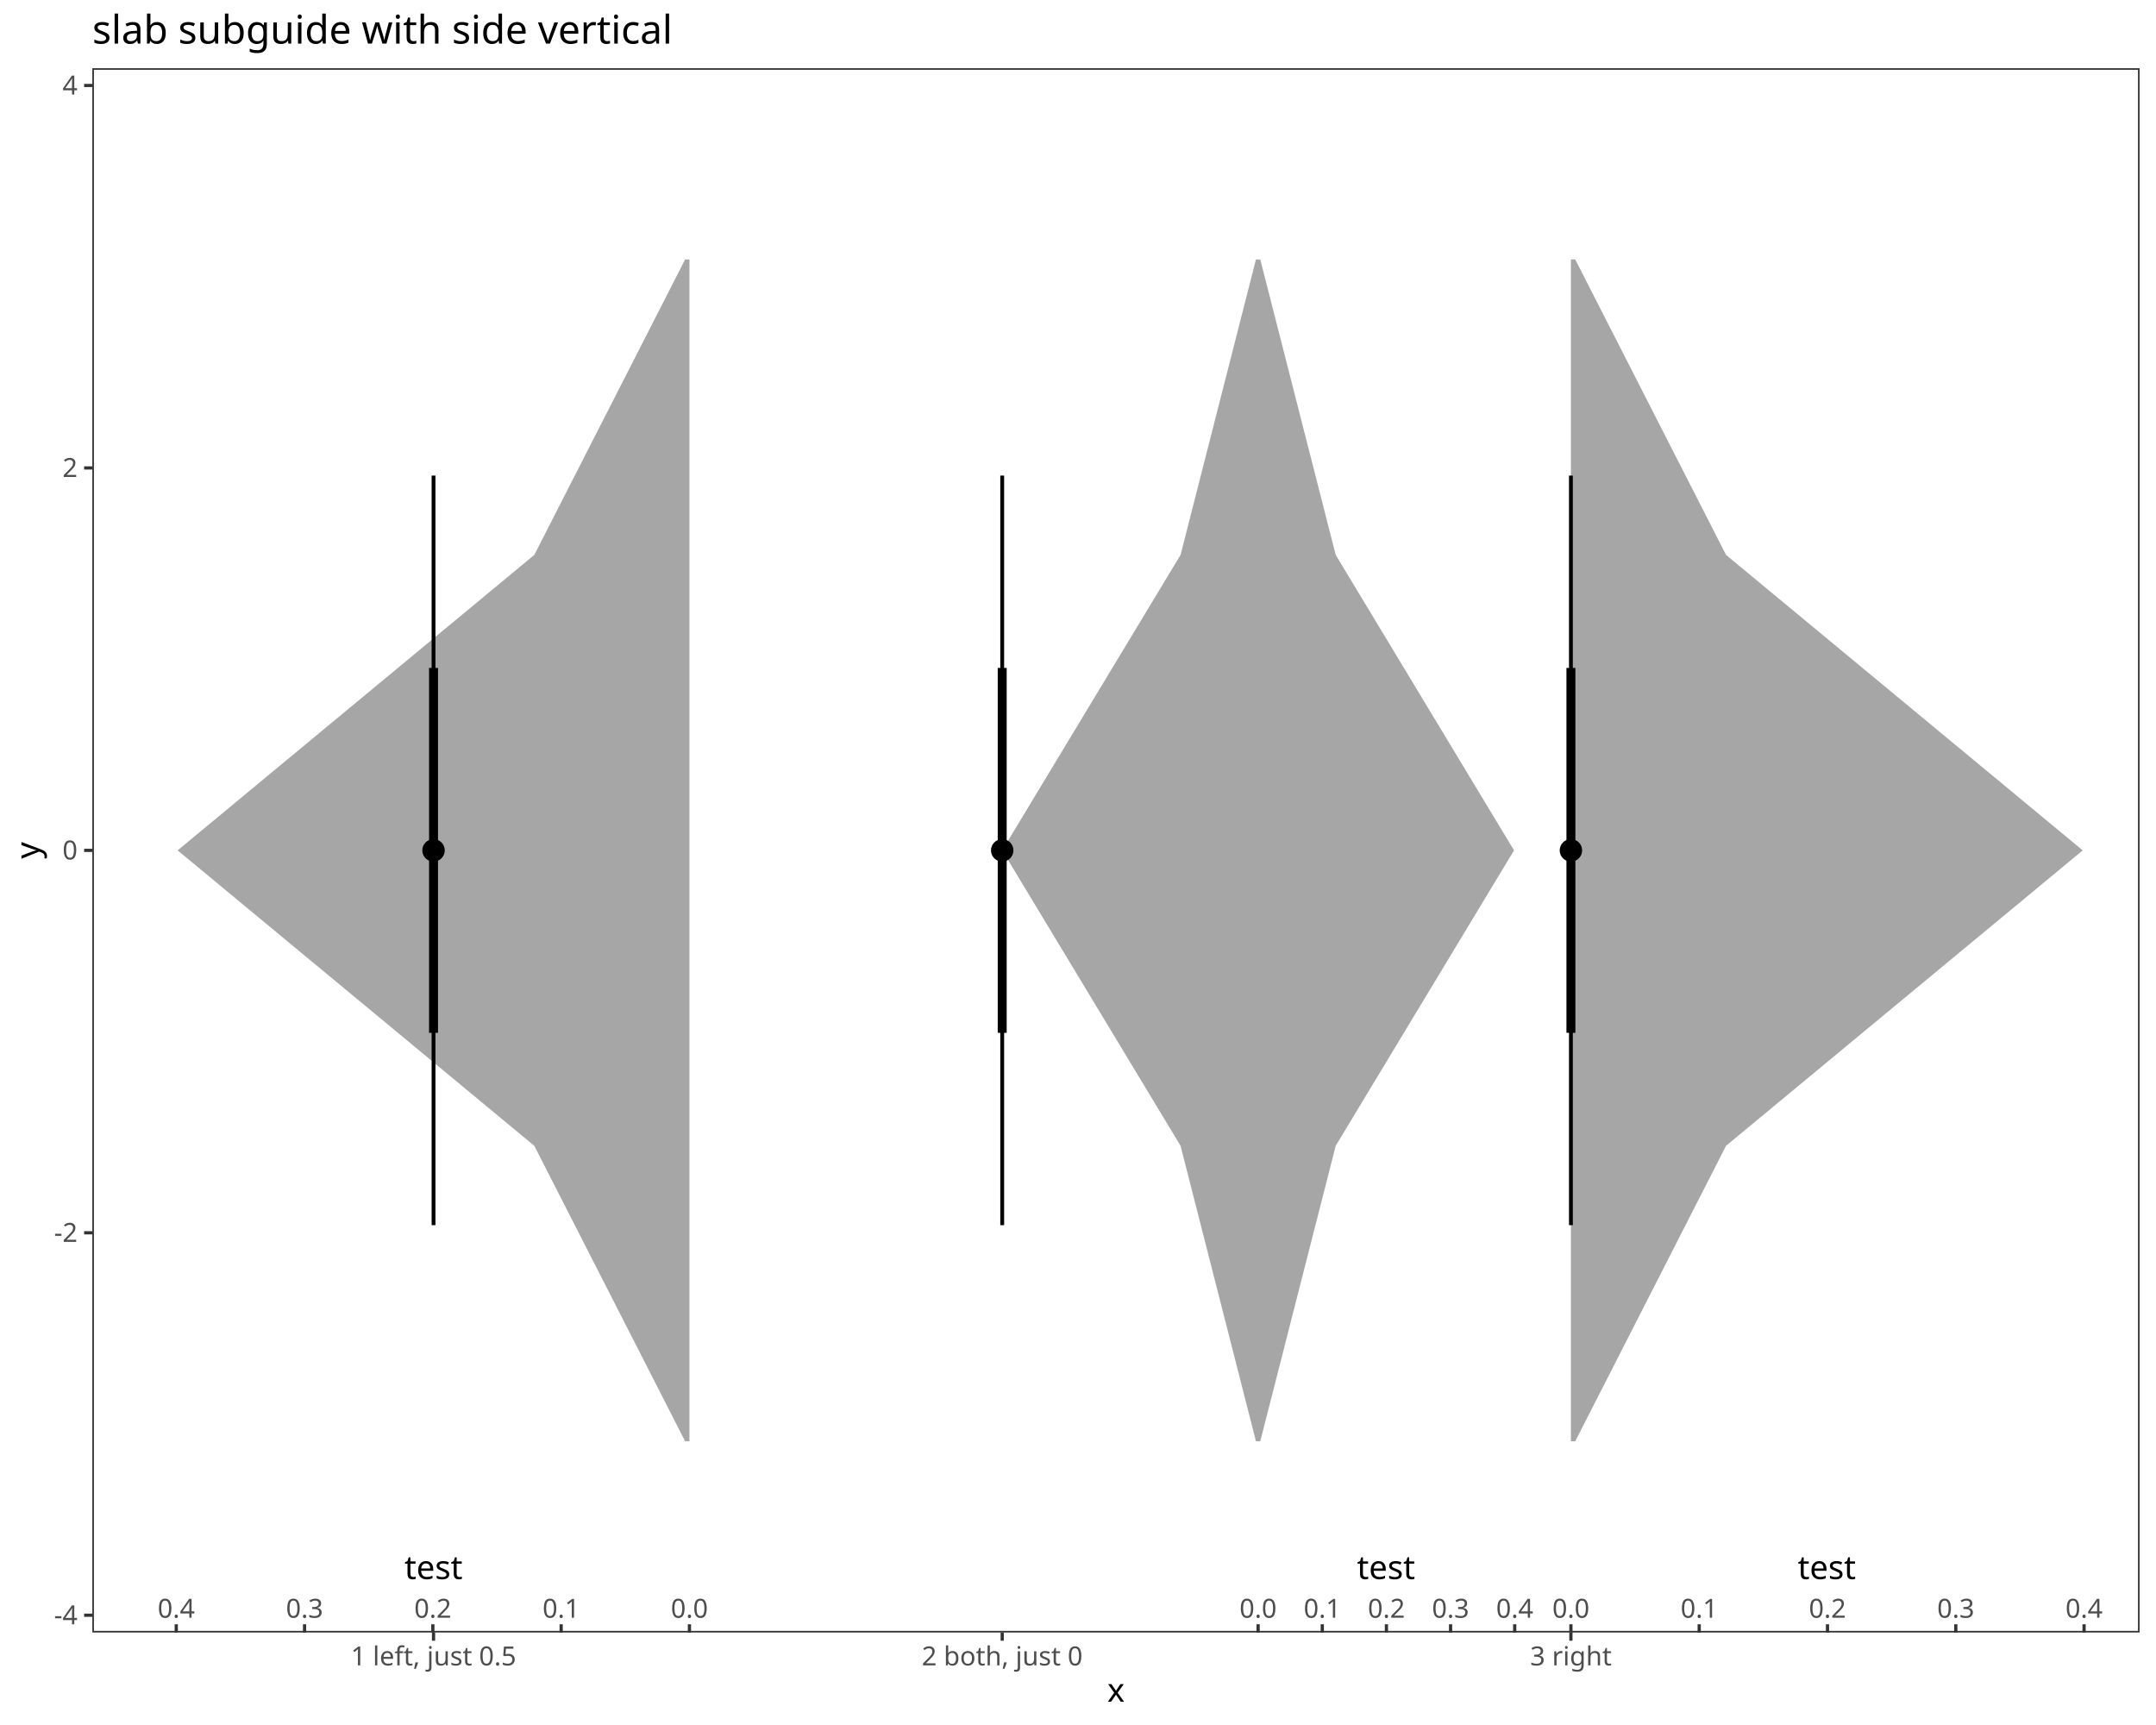
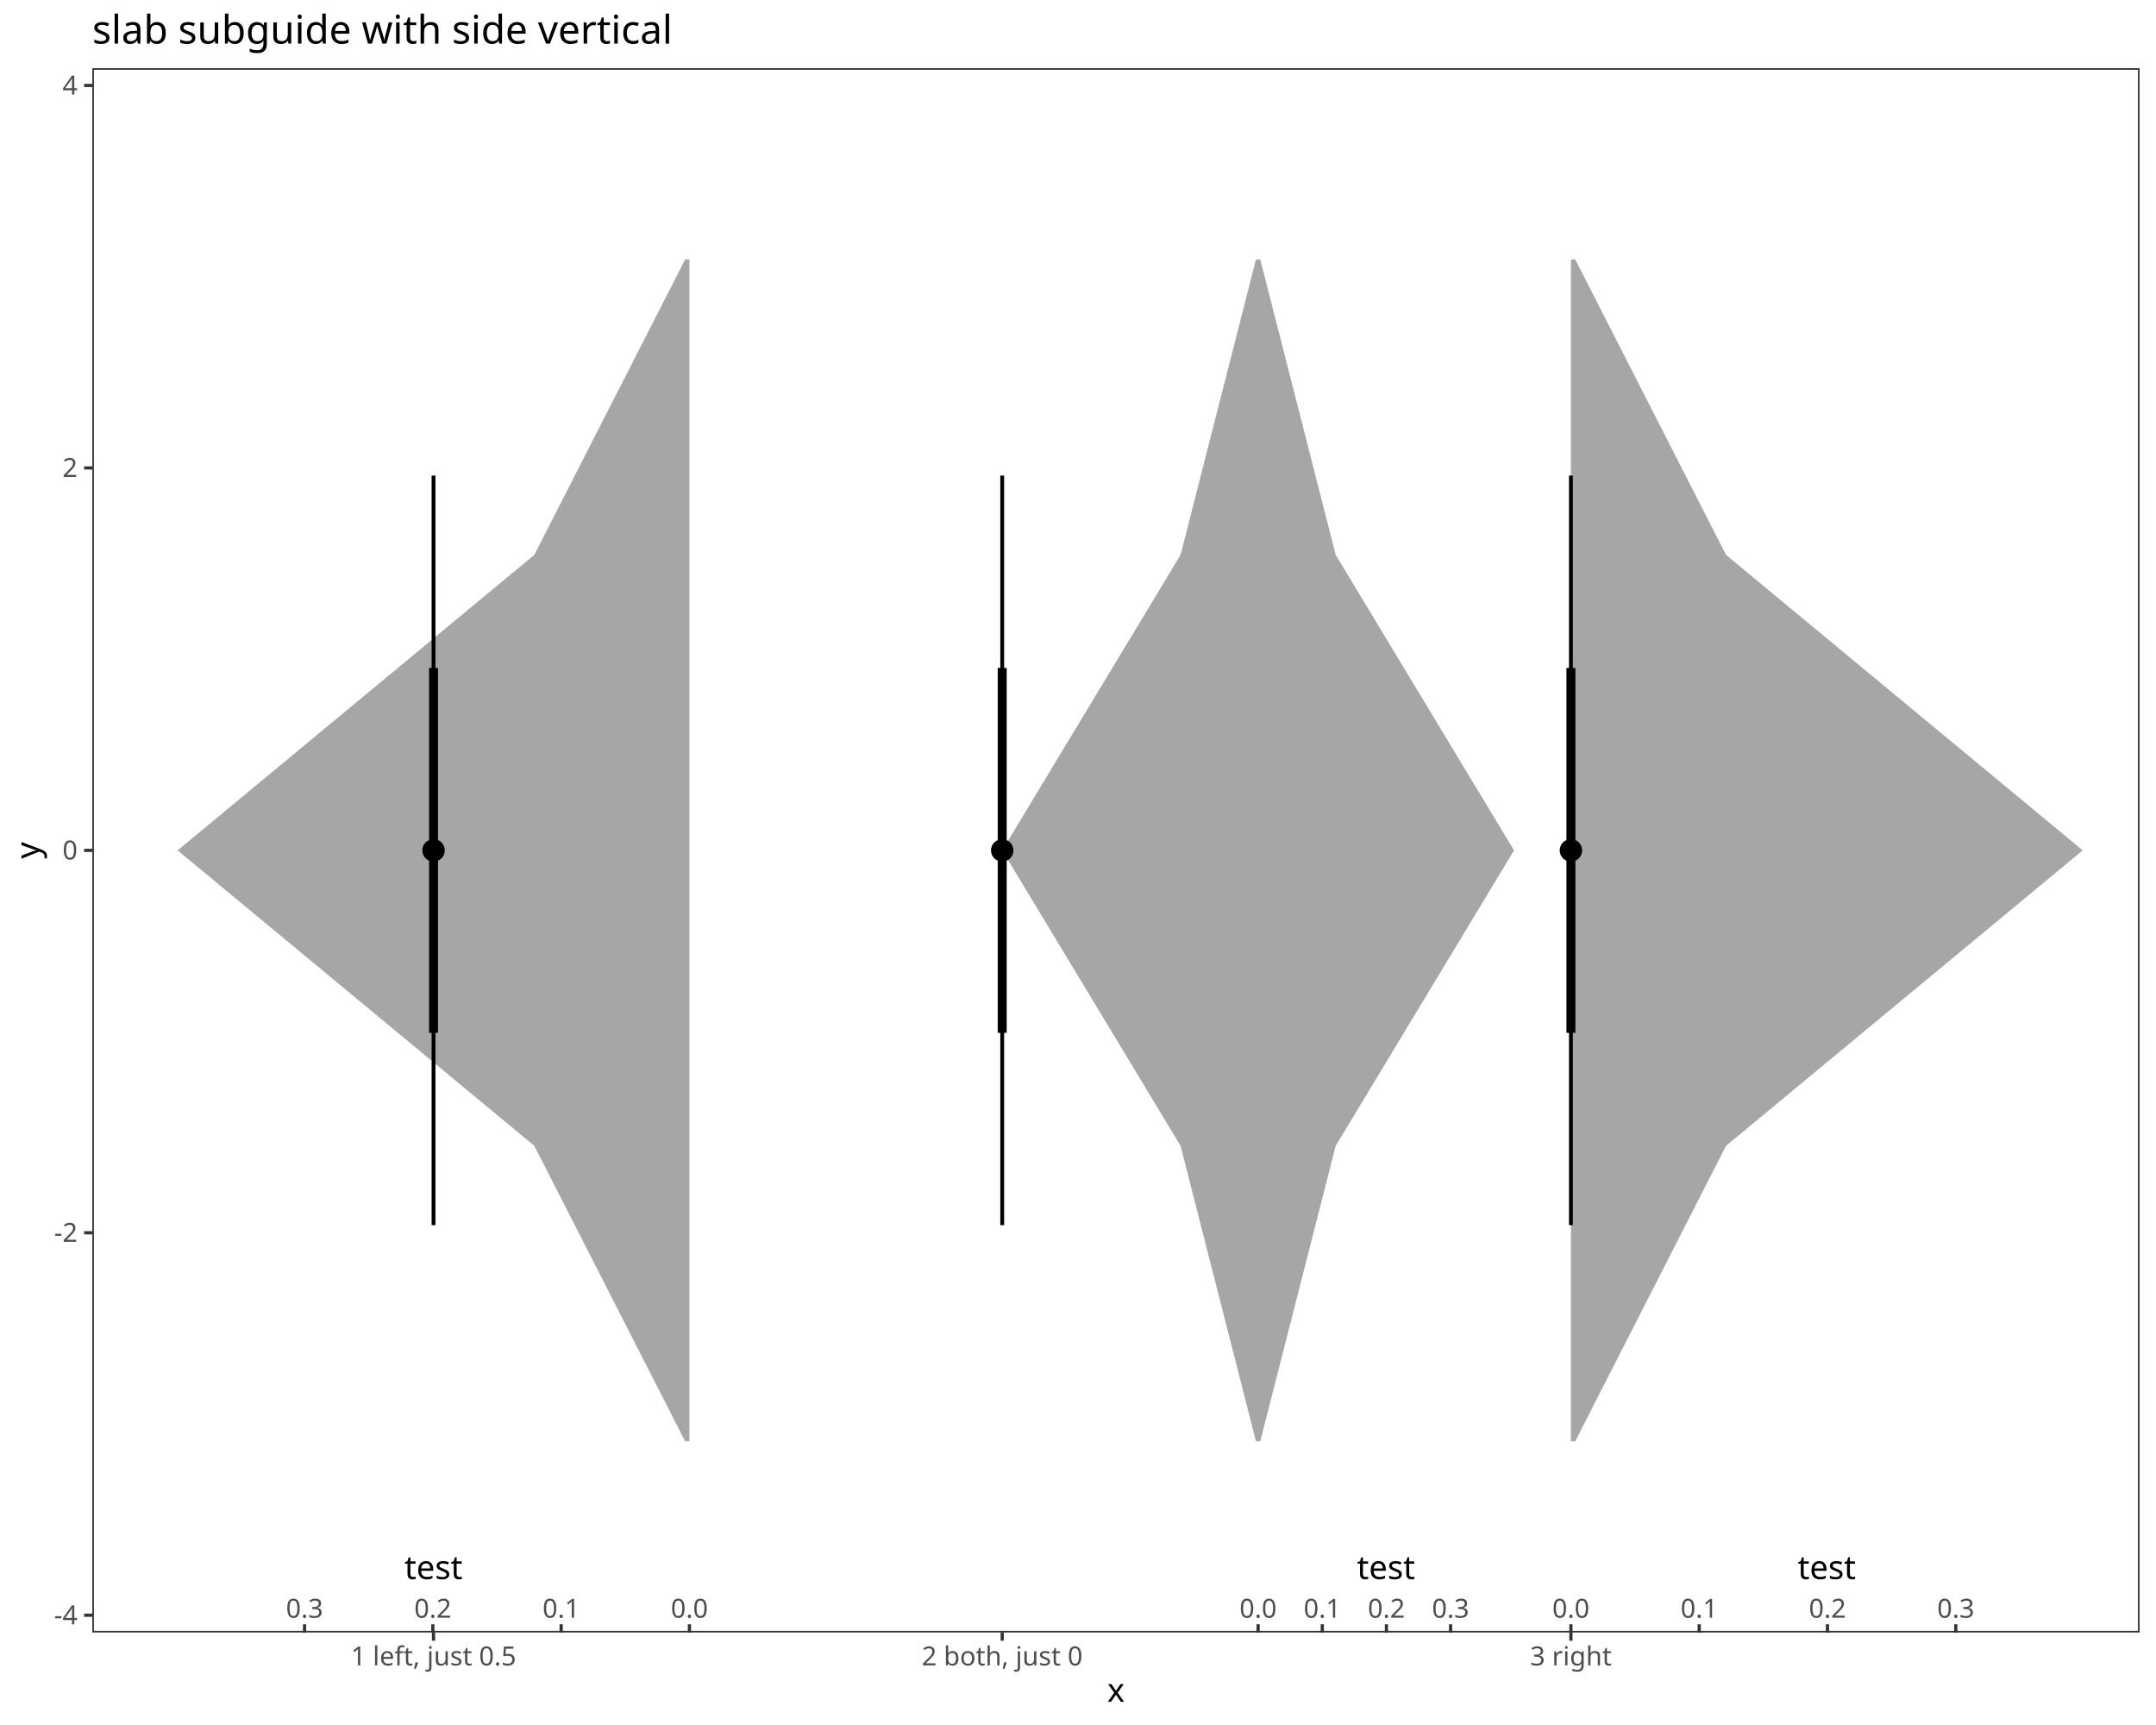
<svg xmlns="http://www.w3.org/2000/svg" class="svglite" data-engine-version="2.0" width="720.00pt" height="576.00pt" viewBox="0 0 720.00 576.00">
  <defs>
    <style type="text/css">
    .svglite line, .svglite polyline, .svglite polygon, .svglite path, .svglite rect, .svglite circle {
      fill: none;
      stroke: #000000;
      stroke-linecap: round;
      stroke-linejoin: round;
      stroke-miterlimit: 10.00;
    }
  </style>
  </defs>
  <rect width="100%" height="100%" style="stroke: none; fill: #FFFFFF;" />
  <defs>
    <clipPath id="cpMC4wMHw3MjAuMDB8MC4wMHw1NzYuMDA=">
      <rect x="0.00" y="0.00" width="720.00" height="576.00" />
    </clipPath>
  </defs>
  <g clip-path="url(#cpMC4wMHw3MjAuMDB8MC4wMHw1NzYuMDA=)">
    <rect x="0.00" y="0.00" width="720.00" height="576.00" style="stroke-width: 1.07; stroke: #FFFFFF; fill: #FFFFFF;" />
  </g>
  <defs>
    <clipPath id="cpMzAuODN8NzE0LjUyfDIyLjc4fDU0NS4xMQ==">
      <rect x="30.83" y="22.78" width="683.69" height="522.33" />
    </clipPath>
  </defs>
  <g clip-path="url(#cpMzAuODN8NzE0LjUyfDIyLjc4fDU0NS4xMQ==)">
    <rect x="30.83" y="22.78" width="683.69" height="522.33" style="stroke-width: 1.07; stroke: none; fill: #FFFFFF;" />
    <polygon points="230.24,481.26 230.24,382.60 230.24,283.95 230.24,185.29 230.24,86.63 228.80,86.63 178.43,185.29 59.32,283.95 178.43,382.60 228.80,481.26 " style="stroke-width: 2.13; stroke: none; fill: #A6A6A6;" />
  </g>
  <defs>
    <clipPath id="cpNTkuMzJ8MjMwLjI0fDUzMi4zMHw1NDUuMTE=">
      <rect x="59.32" y="532.30" width="170.92" height="12.81" />
    </clipPath>
  </defs>
  <g clip-path="url(#cpNTkuMzJ8MjMwLjI0fDUzMi4zMHw1NDUuMTE=)">
</g>
  <g clip-path="url(#cpMC4wMHw3MjAuMDB8MC4wMHw1NzYuMDA=)">
    <polyline points="230.24,542.37 230.24,545.11 " style="stroke-width: 1.07; stroke: #333333; stroke-linecap: butt;" />
    <polyline points="187.40,542.37 187.40,545.11 " style="stroke-width: 1.07; stroke: #333333; stroke-linecap: butt;" />
    <polyline points="144.55,542.37 144.55,545.11 " style="stroke-width: 1.07; stroke: #333333; stroke-linecap: butt;" />
    <polyline points="101.71,542.37 101.71,545.11 " style="stroke-width: 1.07; stroke: #333333; stroke-linecap: butt;" />
-     <polyline points="58.86,542.37 58.86,545.11 " style="stroke-width: 1.07; stroke: #333333; stroke-linecap: butt;" />
  </g>
  <g clip-path="url(#cpNTkuMzJ8MjMwLjI0fDUzMi4zMHw1NDUuMTE=)">
</g>
  <g clip-path="url(#cpMC4wMHw3MjAuMDB8MC4wMHw1NzYuMDA=)">
    <text x="230.24" y="540.18" text-anchor="middle" style="font-size: 8.80px; fill: #4D4D4D; font-family: sans;" textLength="12.23px" lengthAdjust="spacingAndGlyphs">0.0</text>
    <text x="187.40" y="540.18" text-anchor="middle" style="font-size: 8.80px; fill: #4D4D4D; font-family: sans;" textLength="12.23px" lengthAdjust="spacingAndGlyphs">0.1</text>
    <text x="144.55" y="540.18" text-anchor="middle" style="font-size: 8.80px; fill: #4D4D4D; font-family: sans;" textLength="12.23px" lengthAdjust="spacingAndGlyphs">0.2</text>
    <text x="101.71" y="540.18" text-anchor="middle" style="font-size: 8.80px; fill: #4D4D4D; font-family: sans;" textLength="12.23px" lengthAdjust="spacingAndGlyphs">0.3</text>
-     <text x="58.86" y="540.18" text-anchor="middle" style="font-size: 8.80px; fill: #4D4D4D; font-family: sans;" textLength="12.23px" lengthAdjust="spacingAndGlyphs">0.4</text>
  </g>
  <g clip-path="url(#cpNTkuMzJ8MjMwLjI0fDUzMi4zMHw1NDUuMTE=)">
</g>
  <g clip-path="url(#cpMC4wMHw3MjAuMDB8MC4wMHw1NzYuMDA=)">
</g>
  <g clip-path="url(#cpNTkuMzJ8MjMwLjI0fDUzMi4zMHw1NDUuMTE=)">
</g>
  <g clip-path="url(#cpMzAuODN8NzE0LjUyfDIyLjc4fDU0NS4xMQ==)">
</g>
  <defs>
    <clipPath id="cpNTkuMzJ8MjMwLjI0fDUxOS43MHw1MjkuNTY=">
      <rect x="59.32" y="519.70" width="170.92" height="9.85" />
    </clipPath>
  </defs>
  <g clip-path="url(#cpNTkuMzJ8MjMwLjI0fDUxOS43MHw1MjkuNTY=)">
    <text x="144.78" y="527.27" text-anchor="middle" style="font-size: 11.00px; font-family: sans;" textLength="17.73px" lengthAdjust="spacingAndGlyphs">test</text>
  </g>
  <g clip-path="url(#cpMzAuODN8NzE0LjUyfDIyLjc4fDU0NS4xMQ==)">
    <line x1="144.78" y1="409.09" x2="144.78" y2="158.80" style="stroke-width: 1.28; stroke-linecap: butt;" />
    <line x1="144.78" y1="344.87" x2="144.78" y2="223.02" style="stroke-width: 2.99; stroke-linecap: butt;" />
    <circle cx="144.78" cy="283.95" r="1.68" style="stroke-width: 1.06; fill: #000000;" />
    <circle cx="144.78" cy="283.95" r="3.22" style="stroke-width: 1.06; fill: #000000;" />
    <polygon points="420.87,481.26 446.06,382.60 505.61,283.95 446.06,185.29 420.87,86.63 419.43,86.63 394.25,185.29 334.69,283.95 394.25,382.60 419.43,481.26 " style="stroke-width: 2.13; stroke: none; fill: #A6A6A6;" />
  </g>
  <defs>
    <clipPath id="cpNDIwLjE1fDUwNS42MXw1MzIuMzB8NTQ1LjEx">
      <rect x="420.15" y="532.30" width="85.46" height="12.81" />
    </clipPath>
  </defs>
  <g clip-path="url(#cpNDIwLjE1fDUwNS42MXw1MzIuMzB8NTQ1LjEx)">
</g>
  <g clip-path="url(#cpMC4wMHw3MjAuMDB8MC4wMHw1NzYuMDA=)">
    <polyline points="420.15,542.37 420.15,545.11 " style="stroke-width: 1.07; stroke: #333333; stroke-linecap: butt;" />
    <polyline points="441.58,542.37 441.58,545.11 " style="stroke-width: 1.07; stroke: #333333; stroke-linecap: butt;" />
    <polyline points="463.00,542.37 463.00,545.11 " style="stroke-width: 1.07; stroke: #333333; stroke-linecap: butt;" />
    <polyline points="484.42,542.37 484.42,545.11 " style="stroke-width: 1.07; stroke: #333333; stroke-linecap: butt;" />
-     <polyline points="505.84,542.37 505.84,545.11 " style="stroke-width: 1.07; stroke: #333333; stroke-linecap: butt;" />
  </g>
  <g clip-path="url(#cpNDIwLjE1fDUwNS42MXw1MzIuMzB8NTQ1LjEx)">
</g>
  <g clip-path="url(#cpMC4wMHw3MjAuMDB8MC4wMHw1NzYuMDA=)">
    <text x="420.15" y="540.18" text-anchor="middle" style="font-size: 8.80px; fill: #4D4D4D; font-family: sans;" textLength="12.23px" lengthAdjust="spacingAndGlyphs">0.0</text>
    <text x="441.58" y="540.18" text-anchor="middle" style="font-size: 8.80px; fill: #4D4D4D; font-family: sans;" textLength="12.23px" lengthAdjust="spacingAndGlyphs">0.1</text>
    <text x="463.00" y="540.18" text-anchor="middle" style="font-size: 8.80px; fill: #4D4D4D; font-family: sans;" textLength="12.23px" lengthAdjust="spacingAndGlyphs">0.2</text>
    <text x="484.42" y="540.18" text-anchor="middle" style="font-size: 8.80px; fill: #4D4D4D; font-family: sans;" textLength="12.23px" lengthAdjust="spacingAndGlyphs">0.3</text>
-     <text x="505.84" y="540.18" text-anchor="middle" style="font-size: 8.80px; fill: #4D4D4D; font-family: sans;" textLength="12.23px" lengthAdjust="spacingAndGlyphs">0.4</text>
  </g>
  <g clip-path="url(#cpNDIwLjE1fDUwNS42MXw1MzIuMzB8NTQ1LjEx)">
</g>
  <g clip-path="url(#cpMC4wMHw3MjAuMDB8MC4wMHw1NzYuMDA=)">
</g>
  <g clip-path="url(#cpNDIwLjE1fDUwNS42MXw1MzIuMzB8NTQ1LjEx)">
</g>
  <g clip-path="url(#cpMzAuODN8NzE0LjUyfDIyLjc4fDU0NS4xMQ==)">
</g>
  <defs>
    <clipPath id="cpNDIwLjE1fDUwNS42MXw1MTkuNzB8NTI5LjU2">
      <rect x="420.15" y="519.70" width="85.46" height="9.85" />
    </clipPath>
  </defs>
  <g clip-path="url(#cpNDIwLjE1fDUwNS42MXw1MTkuNzB8NTI5LjU2)">
    <text x="462.88" y="527.27" text-anchor="middle" style="font-size: 11.00px; font-family: sans;" textLength="17.73px" lengthAdjust="spacingAndGlyphs">test</text>
  </g>
  <g clip-path="url(#cpMzAuODN8NzE0LjUyfDIyLjc4fDU0NS4xMQ==)">
    <line x1="334.69" y1="409.09" x2="334.69" y2="158.80" style="stroke-width: 1.28; stroke-linecap: butt;" />
    <line x1="334.69" y1="344.87" x2="334.69" y2="223.02" style="stroke-width: 2.99; stroke-linecap: butt;" />
    <circle cx="334.69" cy="283.95" r="1.68" style="stroke-width: 1.06; fill: #000000;" />
    <circle cx="334.69" cy="283.95" r="3.22" style="stroke-width: 1.06; fill: #000000;" />
    <polygon points="526.05,481.26 576.41,382.60 695.53,283.95 576.41,185.29 526.05,86.63 524.61,86.63 524.61,185.29 524.61,283.95 524.61,382.60 524.61,481.26 " style="stroke-width: 2.13; stroke: none; fill: #A6A6A6;" />
  </g>
  <defs>
    <clipPath id="cpNTI0LjYxfDY5NS41M3w1MzIuMzB8NTQ1LjEx">
      <rect x="524.61" y="532.30" width="170.92" height="12.81" />
    </clipPath>
  </defs>
  <g clip-path="url(#cpNTI0LjYxfDY5NS41M3w1MzIuMzB8NTQ1LjEx)">
</g>
  <g clip-path="url(#cpMC4wMHw3MjAuMDB8MC4wMHw1NzYuMDA=)">
    <polyline points="524.61,542.37 524.61,545.11 " style="stroke-width: 1.07; stroke: #333333; stroke-linecap: butt;" />
    <polyline points="567.45,542.37 567.45,545.11 " style="stroke-width: 1.07; stroke: #333333; stroke-linecap: butt;" />
    <polyline points="610.29,542.37 610.29,545.11 " style="stroke-width: 1.07; stroke: #333333; stroke-linecap: butt;" />
    <polyline points="653.14,542.37 653.14,545.11 " style="stroke-width: 1.07; stroke: #333333; stroke-linecap: butt;" />
-     <polyline points="695.98,542.37 695.98,545.11 " style="stroke-width: 1.07; stroke: #333333; stroke-linecap: butt;" />
  </g>
  <g clip-path="url(#cpNTI0LjYxfDY5NS41M3w1MzIuMzB8NTQ1LjEx)">
</g>
  <g clip-path="url(#cpMC4wMHw3MjAuMDB8MC4wMHw1NzYuMDA=)">
    <text x="524.61" y="540.18" text-anchor="middle" style="font-size: 8.80px; fill: #4D4D4D; font-family: sans;" textLength="12.23px" lengthAdjust="spacingAndGlyphs">0.0</text>
    <text x="567.45" y="540.18" text-anchor="middle" style="font-size: 8.80px; fill: #4D4D4D; font-family: sans;" textLength="12.23px" lengthAdjust="spacingAndGlyphs">0.1</text>
    <text x="610.29" y="540.18" text-anchor="middle" style="font-size: 8.80px; fill: #4D4D4D; font-family: sans;" textLength="12.23px" lengthAdjust="spacingAndGlyphs">0.2</text>
    <text x="653.14" y="540.18" text-anchor="middle" style="font-size: 8.80px; fill: #4D4D4D; font-family: sans;" textLength="12.23px" lengthAdjust="spacingAndGlyphs">0.3</text>
-     <text x="695.98" y="540.18" text-anchor="middle" style="font-size: 8.80px; fill: #4D4D4D; font-family: sans;" textLength="12.23px" lengthAdjust="spacingAndGlyphs">0.4</text>
  </g>
  <g clip-path="url(#cpNTI0LjYxfDY5NS41M3w1MzIuMzB8NTQ1LjEx)">
</g>
  <g clip-path="url(#cpMC4wMHw3MjAuMDB8MC4wMHw1NzYuMDA=)">
</g>
  <g clip-path="url(#cpNTI0LjYxfDY5NS41M3w1MzIuMzB8NTQ1LjEx)">
</g>
  <g clip-path="url(#cpMzAuODN8NzE0LjUyfDIyLjc4fDU0NS4xMQ==)">
</g>
  <defs>
    <clipPath id="cpNTI0LjYxfDY5NS41M3w1MTkuNzB8NTI5LjU2">
      <rect x="524.61" y="519.70" width="170.92" height="9.85" />
    </clipPath>
  </defs>
  <g clip-path="url(#cpNTI0LjYxfDY5NS41M3w1MTkuNzB8NTI5LjU2)">
    <text x="610.07" y="527.27" text-anchor="middle" style="font-size: 11.00px; font-family: sans;" textLength="17.73px" lengthAdjust="spacingAndGlyphs">test</text>
  </g>
  <g clip-path="url(#cpMzAuODN8NzE0LjUyfDIyLjc4fDU0NS4xMQ==)">
    <line x1="524.61" y1="409.09" x2="524.61" y2="158.80" style="stroke-width: 1.28; stroke-linecap: butt;" />
    <line x1="524.61" y1="344.87" x2="524.61" y2="223.02" style="stroke-width: 2.99; stroke-linecap: butt;" />
    <circle cx="524.61" cy="283.95" r="1.68" style="stroke-width: 1.06; fill: #000000;" />
    <circle cx="524.61" cy="283.95" r="3.22" style="stroke-width: 1.06; fill: #000000;" />
    <rect x="30.83" y="22.78" width="683.69" height="522.33" style="stroke-width: 1.07; stroke: #333333;" />
  </g>
  <g clip-path="url(#cpMC4wMHw3MjAuMDB8MC4wMHw1NzYuMDA=)">
    <text x="25.90" y="542.38" text-anchor="end" style="font-size: 8.80px; fill: #4D4D4D; font-family: sans;" textLength="7.82px" lengthAdjust="spacingAndGlyphs">-4</text>
    <text x="25.90" y="414.68" text-anchor="end" style="font-size: 8.80px; fill: #4D4D4D; font-family: sans;" textLength="7.82px" lengthAdjust="spacingAndGlyphs">-2</text>
    <text x="25.90" y="286.98" text-anchor="end" style="font-size: 8.80px; fill: #4D4D4D; font-family: sans;" textLength="4.89px" lengthAdjust="spacingAndGlyphs">0</text>
    <text x="25.90" y="159.27" text-anchor="end" style="font-size: 8.80px; fill: #4D4D4D; font-family: sans;" textLength="4.89px" lengthAdjust="spacingAndGlyphs">2</text>
    <text x="25.90" y="31.57" text-anchor="end" style="font-size: 8.80px; fill: #4D4D4D; font-family: sans;" textLength="4.89px" lengthAdjust="spacingAndGlyphs">4</text>
    <polyline points="28.09,539.35 30.83,539.35 " style="stroke-width: 1.07; stroke: #333333; stroke-linecap: butt;" />
    <polyline points="28.09,411.65 30.83,411.65 " style="stroke-width: 1.07; stroke: #333333; stroke-linecap: butt;" />
    <polyline points="28.09,283.95 30.83,283.95 " style="stroke-width: 1.07; stroke: #333333; stroke-linecap: butt;" />
    <polyline points="28.09,156.25 30.83,156.25 " style="stroke-width: 1.07; stroke: #333333; stroke-linecap: butt;" />
    <polyline points="28.09,28.54 30.83,28.54 " style="stroke-width: 1.07; stroke: #333333; stroke-linecap: butt;" />
    <polyline points="144.78,547.85 144.78,545.11 " style="stroke-width: 1.07; stroke: #333333; stroke-linecap: butt;" />
    <polyline points="334.69,547.85 334.69,545.11 " style="stroke-width: 1.07; stroke: #333333; stroke-linecap: butt;" />
    <polyline points="524.61,547.85 524.61,545.11 " style="stroke-width: 1.07; stroke: #333333; stroke-linecap: butt;" />
    <text x="144.78" y="556.10" text-anchor="middle" style="font-size: 8.80px; fill: #4D4D4D; font-family: sans;" textLength="52.34px" lengthAdjust="spacingAndGlyphs">1 left, just 0.5</text>
    <text x="334.69" y="556.10" text-anchor="middle" style="font-size: 8.80px; fill: #4D4D4D; font-family: sans;" textLength="50.39px" lengthAdjust="spacingAndGlyphs">2 both, just 0</text>
    <text x="524.61" y="556.10" text-anchor="middle" style="font-size: 8.80px; fill: #4D4D4D; font-family: sans;" textLength="24.46px" lengthAdjust="spacingAndGlyphs">3 right</text>
    <text x="372.67" y="568.24" text-anchor="middle" style="font-size: 11.00px; font-family: sans;" textLength="5.50px" lengthAdjust="spacingAndGlyphs">x</text>
    <text transform="translate(13.05,283.95) rotate(-90)" text-anchor="middle" style="font-size: 11.00px; font-family: sans;" textLength="5.50px" lengthAdjust="spacingAndGlyphs">y</text>
    <text x="30.83" y="14.56" style="font-size: 13.20px; font-family: sans;" textLength="181.99px" lengthAdjust="spacingAndGlyphs">slab subguide with side vertical</text>
  </g>
</svg>
